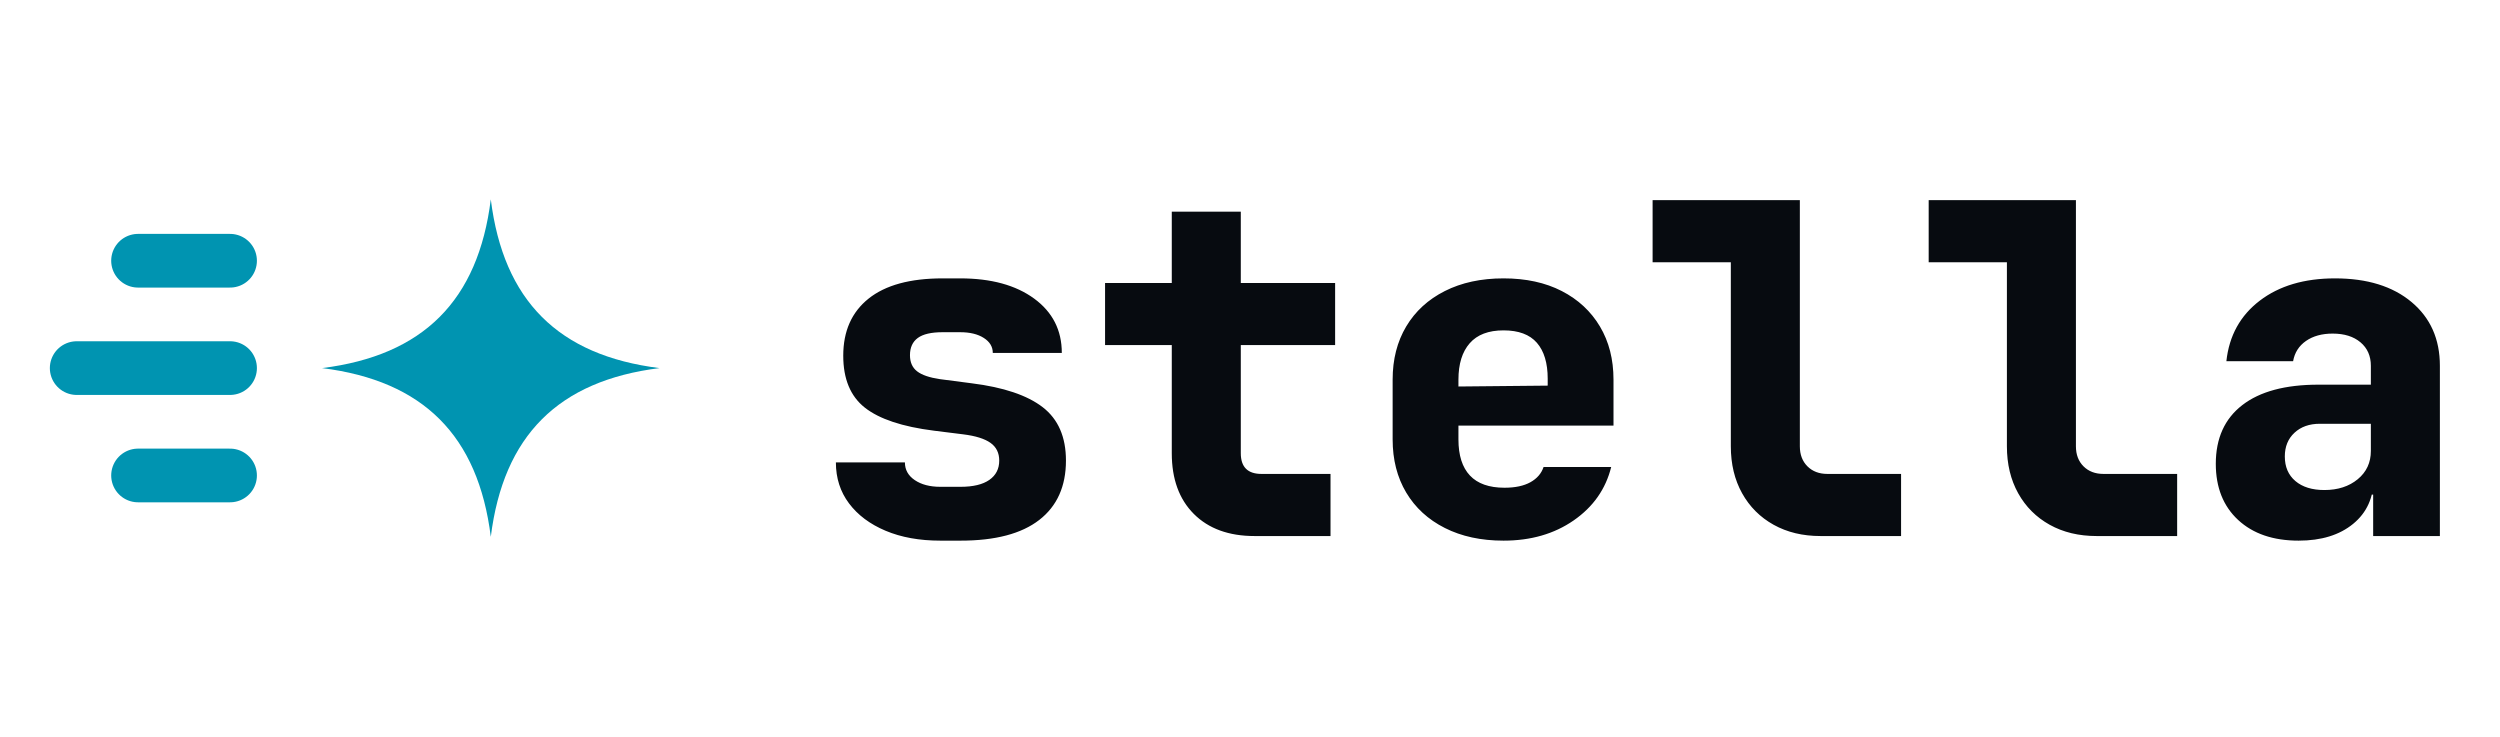
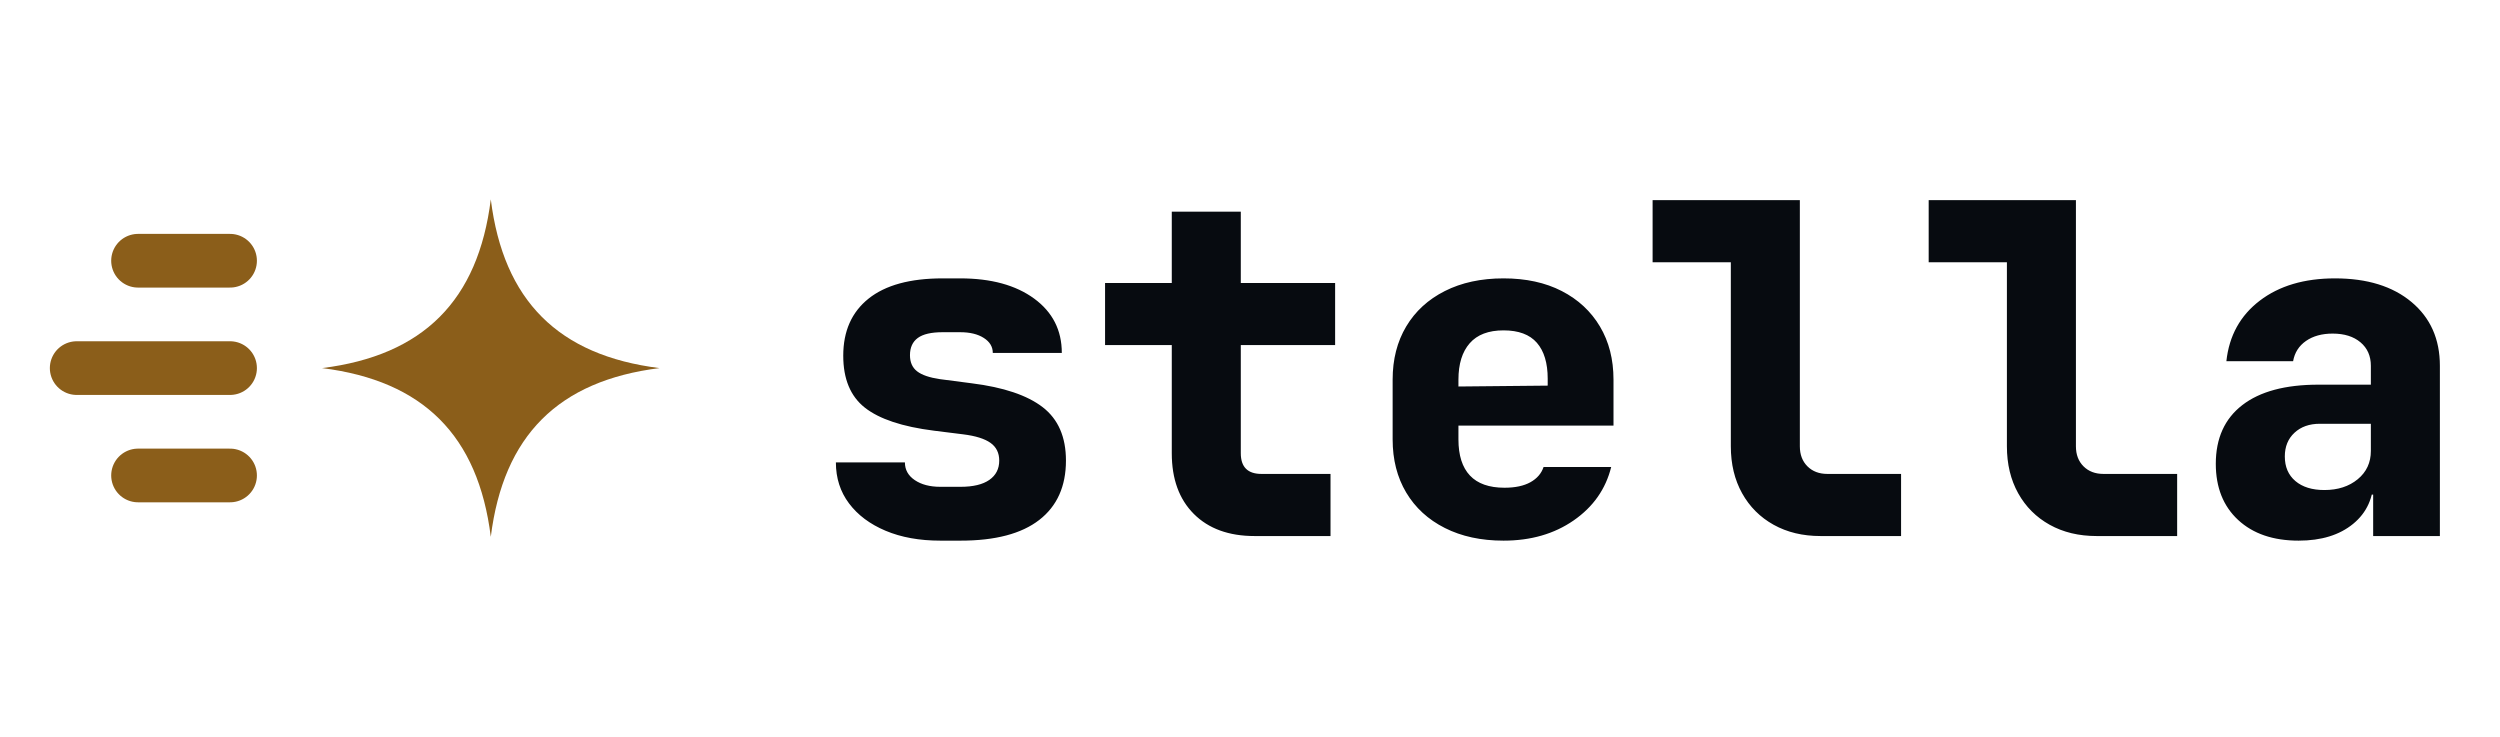
<svg xmlns="http://www.w3.org/2000/svg" width="326" height="96" viewBox="0 0 326 96" fill="none">
-   <line x1="10" y1="48" x2="30" y2="48" stroke="#0094B1" stroke-width="7" stroke-linecap="round" />
-   <line x1="18" y1="34" x2="30" y2="34" stroke="#0094B1" stroke-width="7" stroke-linecap="round" />
-   <line x1="18" y1="62" x2="30" y2="62" stroke="#0094B1" stroke-width="7" stroke-linecap="round" />
-   <path d="M64 26 C65.65 39.2 72.8 46.35 86 48 C72.8 49.65 65.65 56.8 64 70 C62.35 56.8 55.2 49.65 42 48 C55.2 46.35 62.35 39.2 64 26 Z" fill="#0094B1" />
+   <line x1="10" y1="48" x2="30" y2="48" stroke="#8B5E1A" stroke-width="7" stroke-linecap="round" />
+   <line x1="18" y1="34" x2="30" y2="34" stroke="#8B5E1A" stroke-width="7" stroke-linecap="round" />
+   <line x1="18" y1="62" x2="30" y2="62" stroke="#8B5E1A" stroke-width="7" stroke-linecap="round" />
+   <path d="M64 26 C65.65 39.2 72.8 46.35 86 48 C72.8 49.65 65.65 56.8 64 70 C62.35 56.8 55.2 49.65 42 48 C55.2 46.35 62.35 39.2 64 26 Z" fill="#8B5E1A" />
  <path d="M122.62 70.5Q118.54 70.5 115.48 69.21Q112.42 67.92 110.71 65.64Q109.0 63.36 109.0 60.3H118.0Q118.0 61.74 119.29 62.61Q120.58 63.48 122.62 63.48H125.26Q127.72 63.48 129.01 62.58Q130.3 61.68 130.3 60.06Q130.3 58.56 129.16 57.75Q128.02 56.94 125.62 56.64L121.78 56.16Q115.6 55.38 112.78 53.16Q109.96 50.94 109.96 46.38Q109.96 41.58 113.26 38.94Q116.56 36.3 122.92 36.3H125.2Q131.26 36.3 134.86 38.94Q138.46 41.58 138.46 46.02H129.46Q129.46 44.82 128.29 44.07Q127.12 43.32 125.2 43.32H122.92Q120.7 43.32 119.68 44.07Q118.66 44.82 118.66 46.32Q118.66 47.7 119.59 48.42Q120.52 49.14 122.56 49.44L126.7 49.98Q132.94 50.76 135.97 53.1Q139.0 55.44 139.0 60.06Q139.0 65.1 135.52 67.8Q132.04 70.5 125.26 70.5Z M163.6 69.9Q158.56 69.9 155.68 67.02Q152.8 64.14 152.8 59.1V45H144.1V36.9H152.8V27.6H161.8V36.9H174.1V45H161.8V59.1Q161.8 61.8 164.5 61.8H173.5V69.9Z M196.06 70.5Q191.68 70.5 188.41 68.85Q185.14 67.2 183.37 64.23Q181.6 61.26 181.6 57.3V49.5Q181.6 45.54 183.37 42.57Q185.14 39.6 188.41 37.95Q191.68 36.3 196.06 36.3Q200.44 36.3 203.65 37.95Q206.86 39.6 208.63 42.57Q210.4 45.54 210.4 49.5V55.5H190.18V57.3Q190.18 60.42 191.68 62.01Q193.18 63.6 196.18 63.6Q198.28 63.6 199.57 62.88Q200.86 62.16 201.28 60.9H210.1Q209.02 65.22 205.21 67.86Q201.4 70.5 196.06 70.5ZM201.82 50.88V49.38Q201.82 46.32 200.41 44.7Q199.0 43.08 196.06 43.08Q193.12 43.08 191.65 44.76Q190.18 46.44 190.18 49.5V50.4L202.42 50.28Z M237.4 69.9Q233.92 69.9 231.28 68.43Q228.64 66.96 227.17 64.32Q225.7 61.68 225.7 58.2V34.2H215.5V26.1H234.7V58.2Q234.7 59.82 235.69 60.81Q236.68 61.8 238.3 61.8H247.9V69.9Z M273.4 69.9Q269.92 69.9 267.28 68.43Q264.64 66.96 263.17 64.32Q261.7 61.68 261.7 58.2V34.2H251.5V26.1H270.7V58.2Q270.7 59.82 271.69 60.81Q272.68 61.8 274.3 61.8H283.9V69.9Z M299.74 70.5Q294.76 70.5 291.85 67.8Q288.94 65.1 288.94 60.48Q288.94 55.5 292.39 52.83Q295.84 50.16 302.32 50.16H309.16V47.7Q309.16 45.78 307.81 44.64Q306.46 43.5 304.18 43.5Q302.08 43.5 300.7 44.46Q299.32 45.42 299.02 47.1H290.32Q290.86 42.12 294.67 39.21Q298.48 36.3 304.48 36.3Q310.78 36.3 314.47 39.39Q318.16 42.48 318.16 47.7V69.9H309.46V64.5H308.02L309.52 62.4Q309.52 66.12 306.85 68.31Q304.18 70.5 299.74 70.5ZM303.1 63.9Q305.74 63.9 307.45 62.49Q309.16 61.08 309.16 58.8V55.26H302.5Q300.46 55.26 299.2 56.43Q297.94 57.6 297.94 59.52Q297.94 61.56 299.32 62.73Q300.7 63.9 303.1 63.9Z" fill="#070B10" />
</svg>
